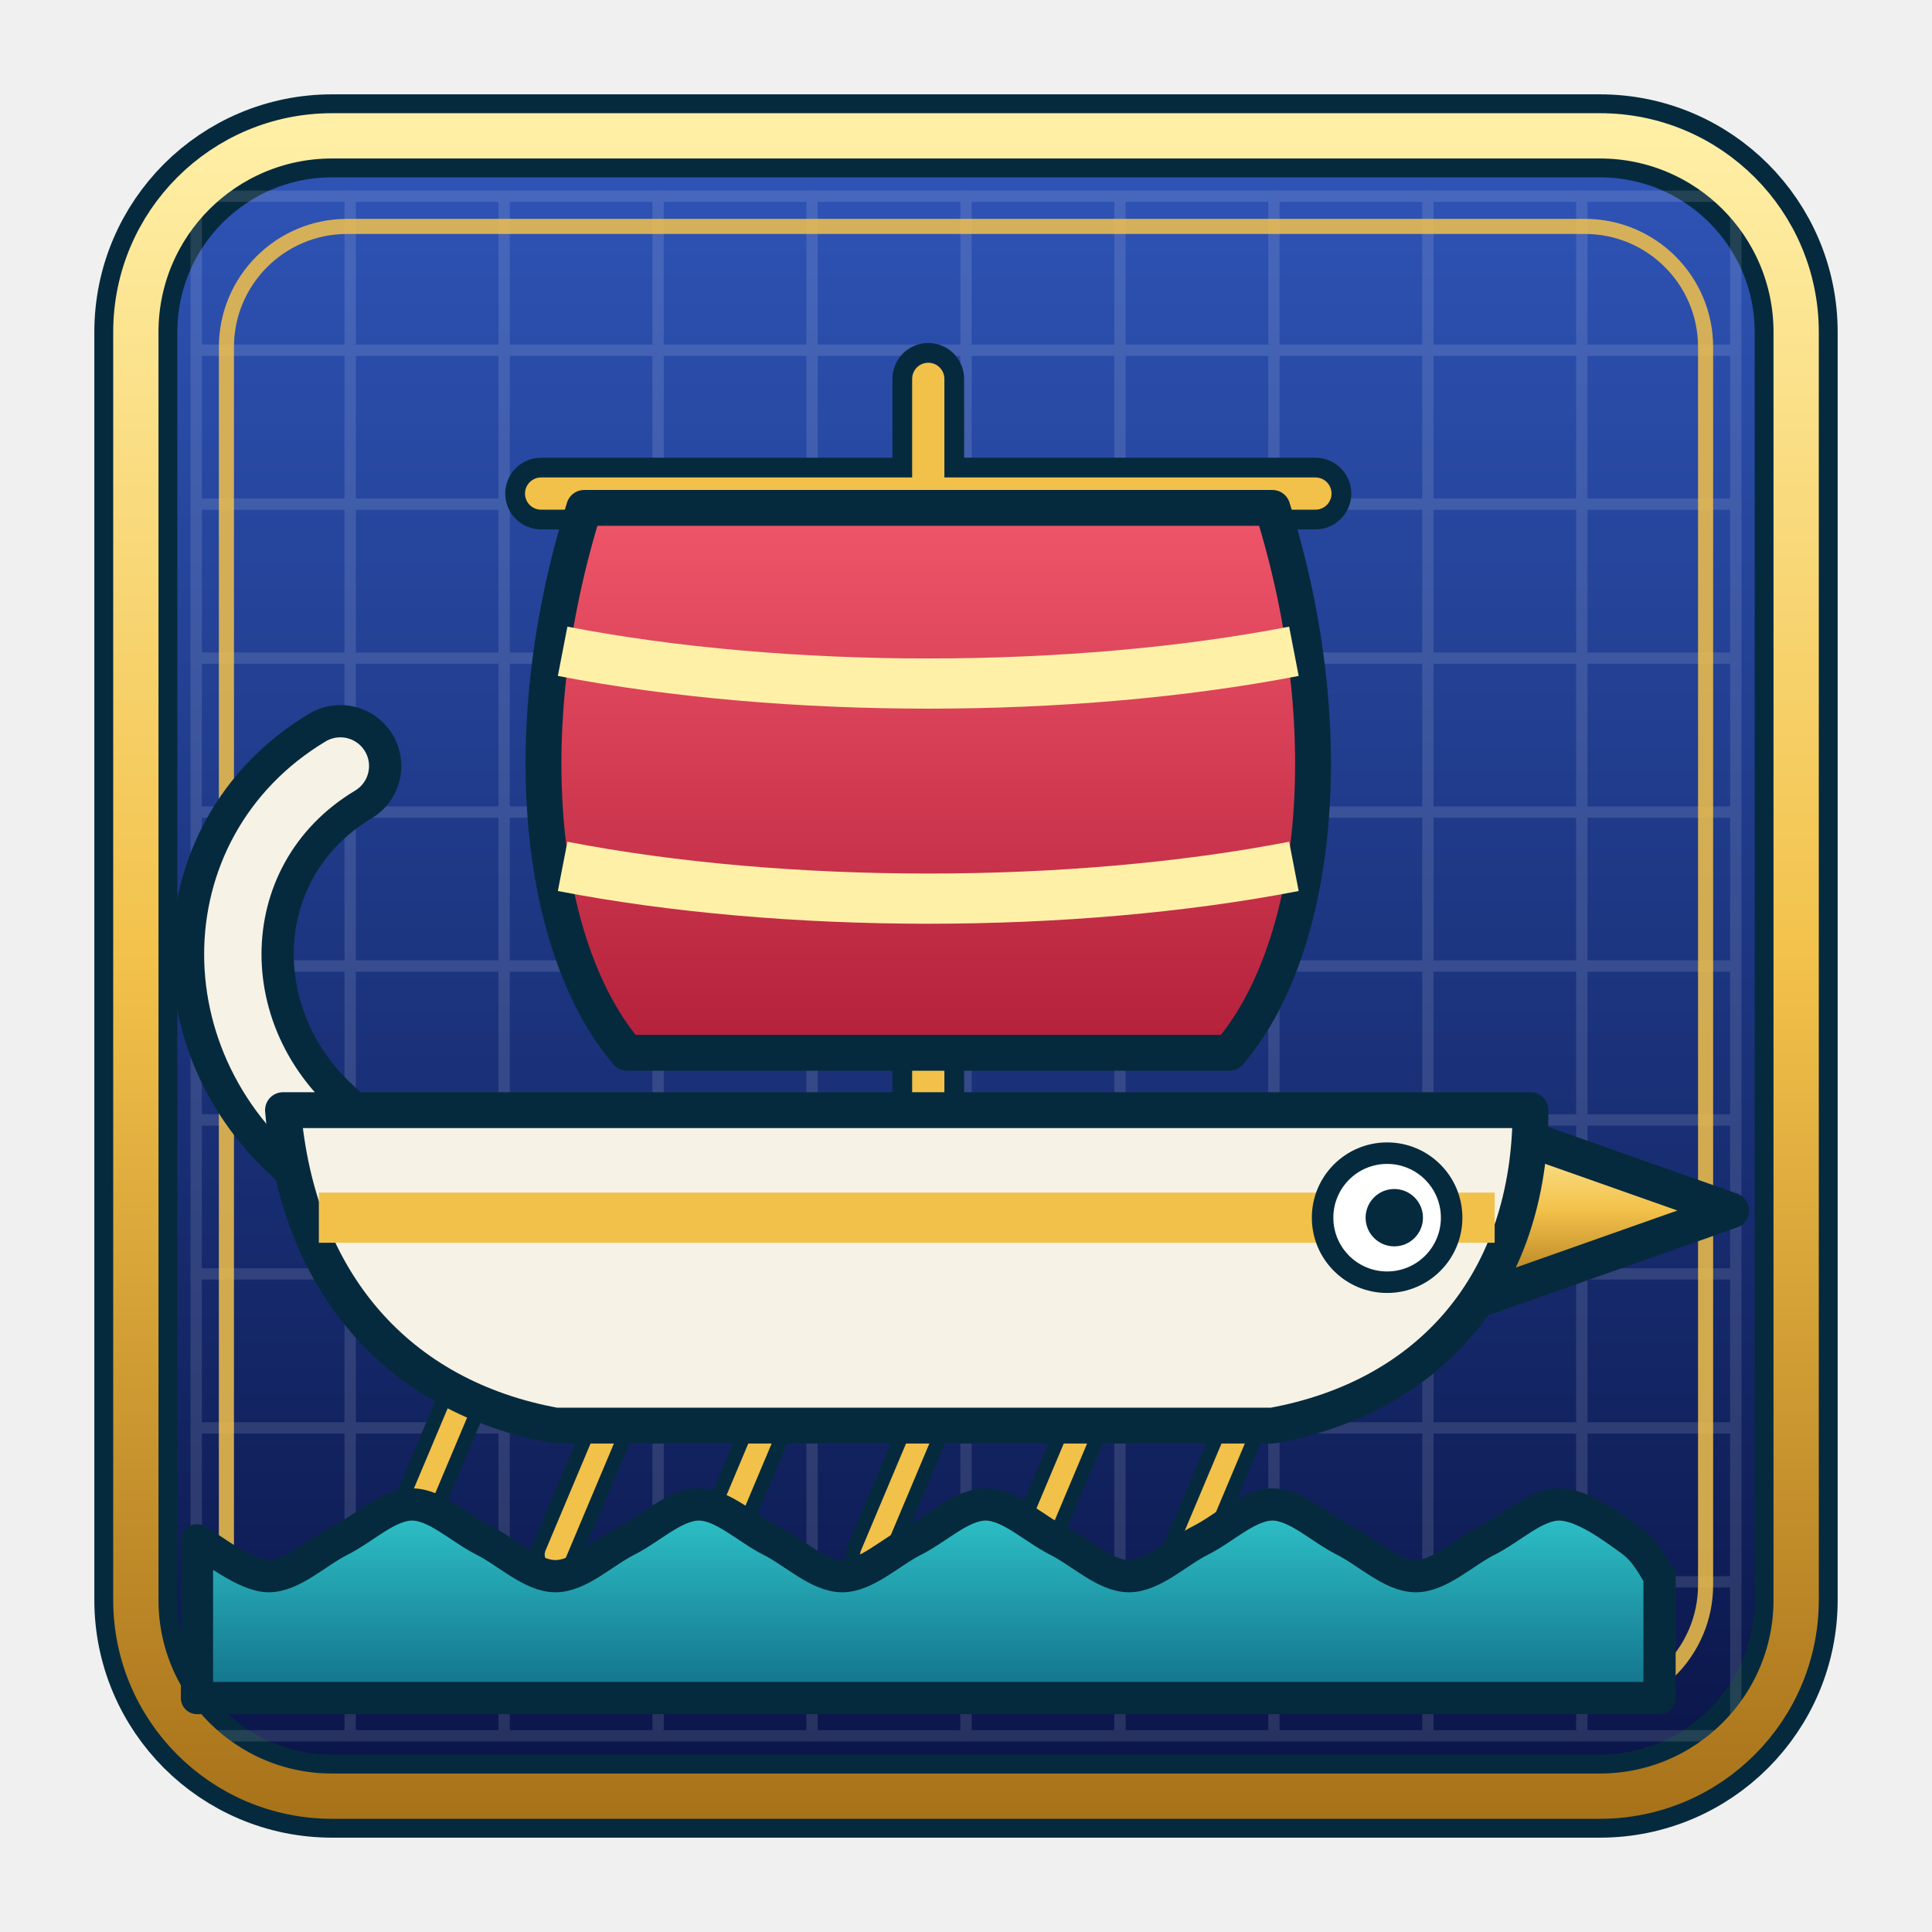
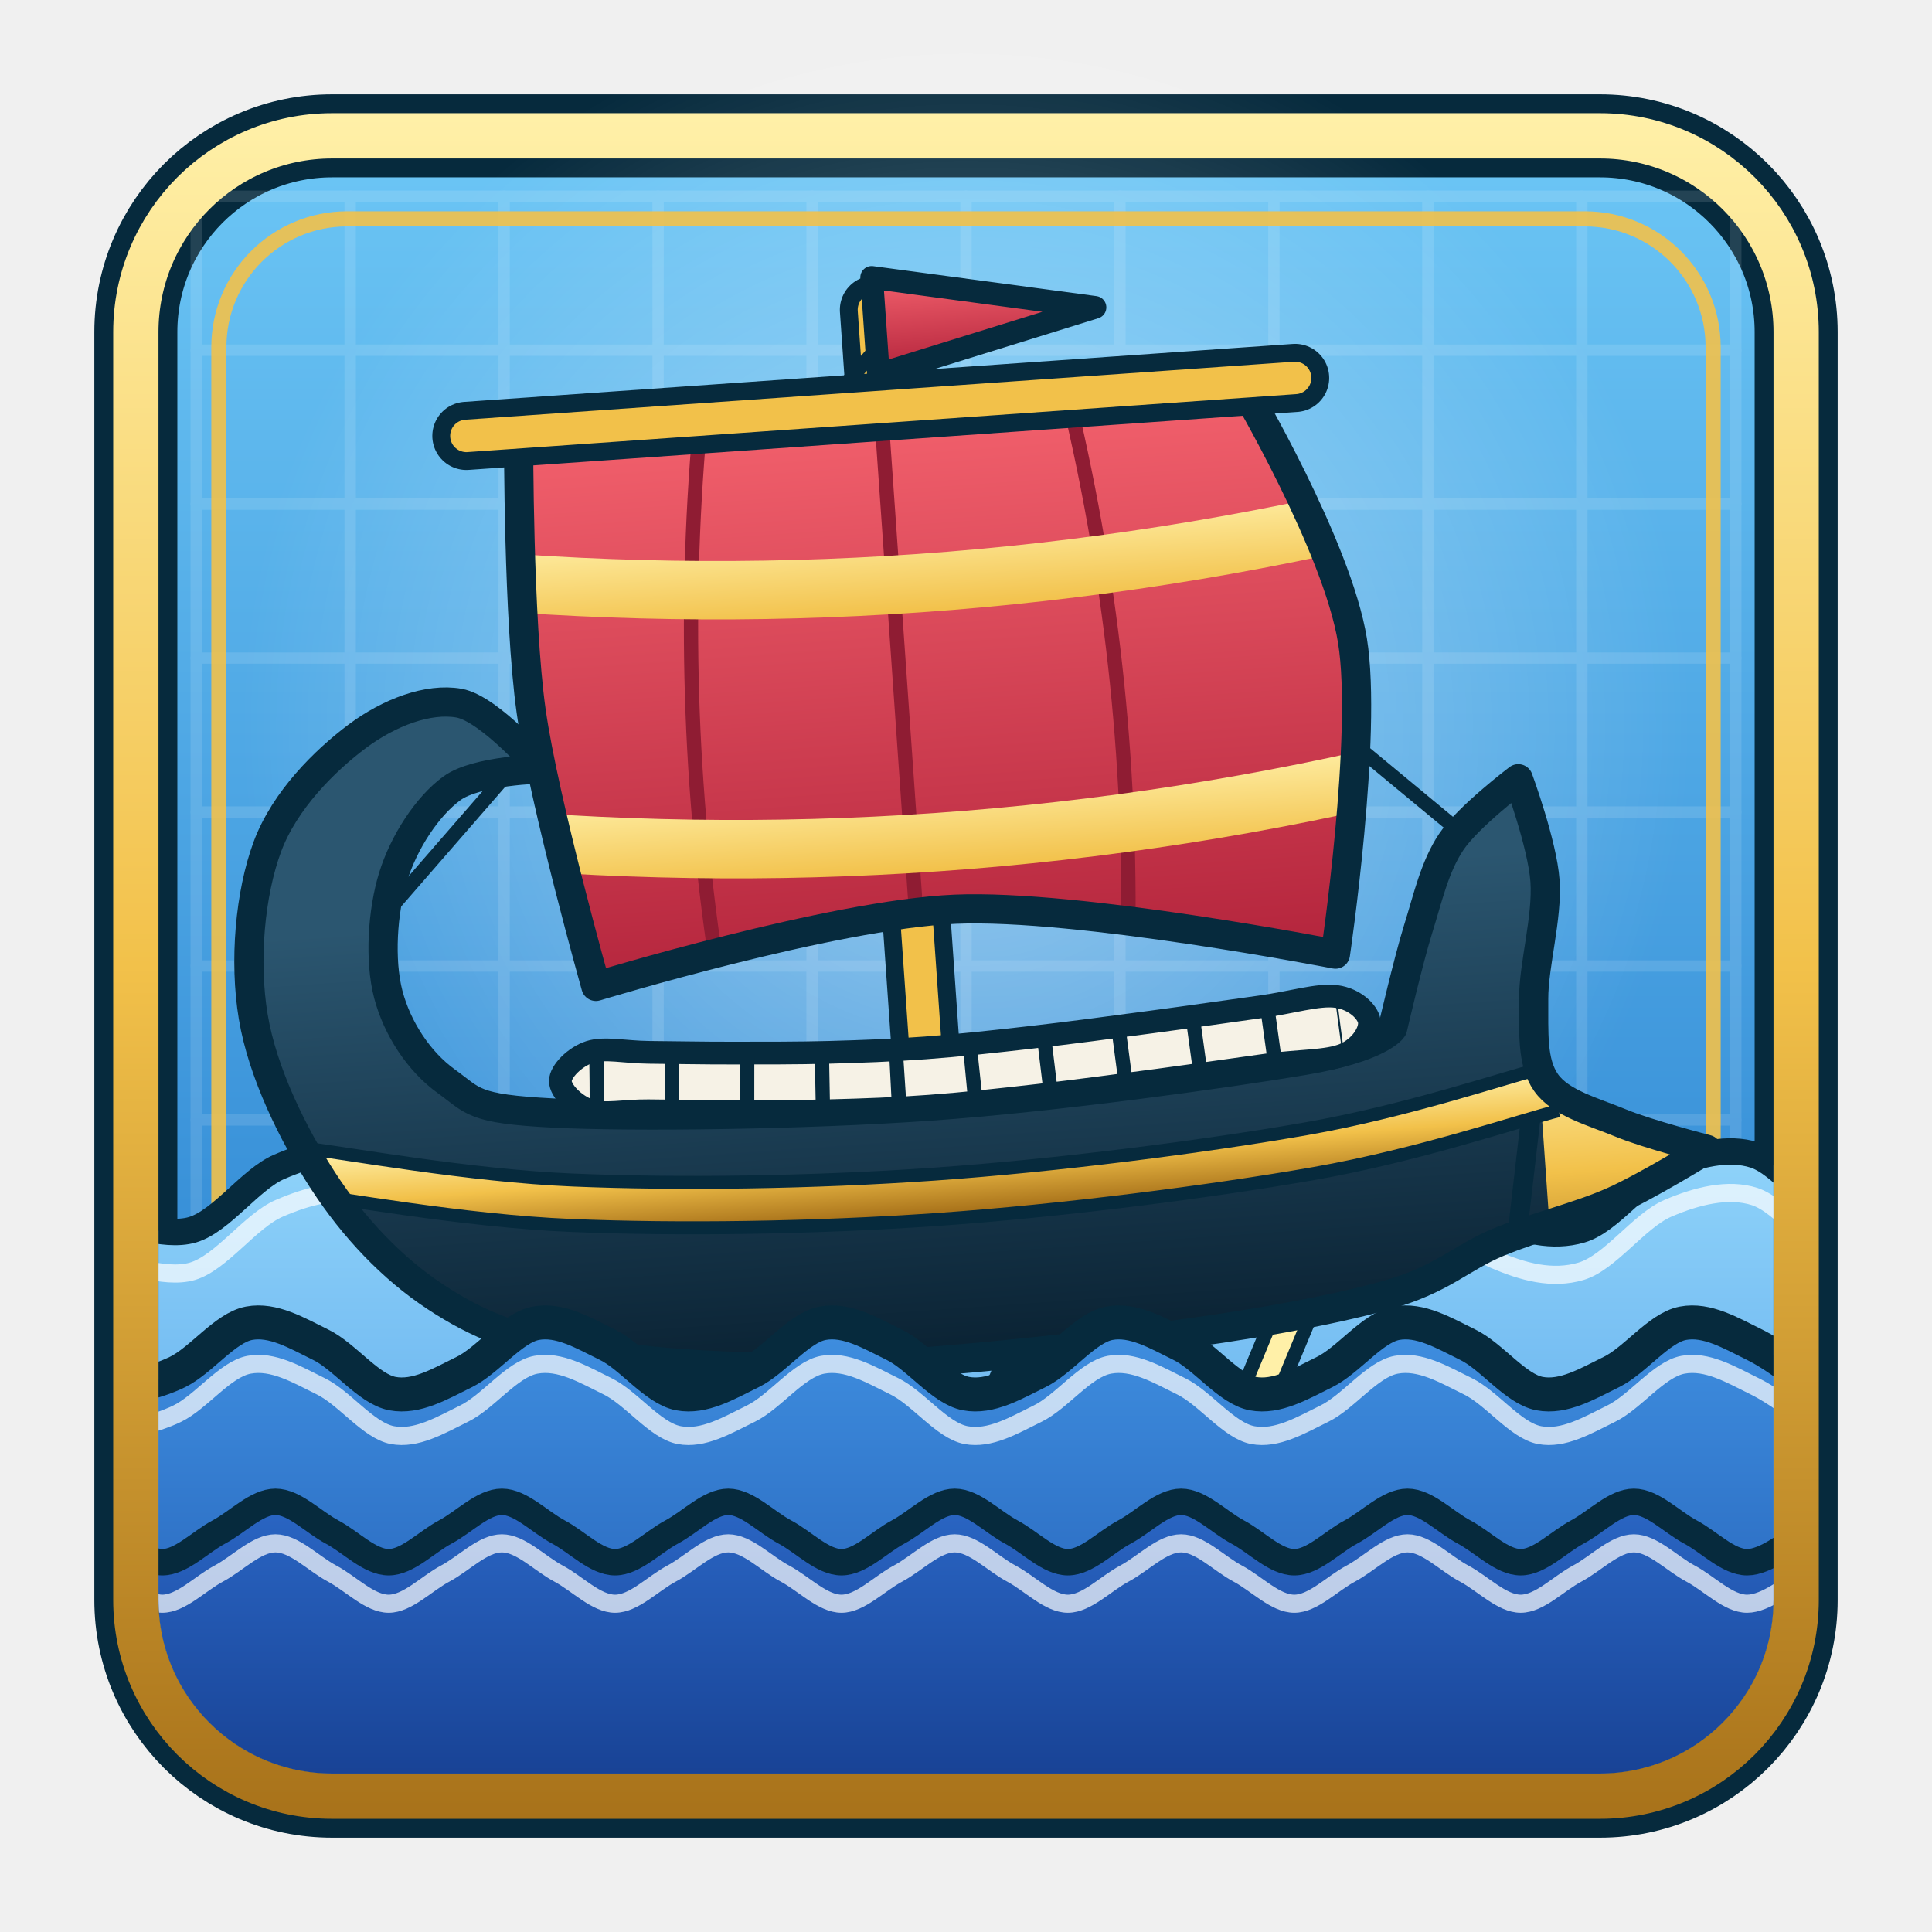
<svg xmlns="http://www.w3.org/2000/svg" width="256" height="256" viewBox="0 0 256 256">
  <defs>
    <linearGradient id="linear-gradient-1" x1="128" y1="18" x2="128" y2="238" gradientUnits="userSpaceOnUse">
-       <stop offset="0" stop-color="#2f55b8" />
-       <stop offset="1" stop-color="#0a1548" />
+       <stop offset="0" stop-color="#6cc6f5" />
+       <stop offset="1" stop-color="#1d74c9" />
    </linearGradient>
-     <linearGradient id="linear-gradient-2" x1="128" y1="15" x2="128" y2="241" gradientUnits="userSpaceOnUse">
+     <radialGradient id="radial-gradient-1" cx="128" cy="96" r="96" gradientUnits="userSpaceOnUse">
+       <stop offset="0" stop-color="#ffffff" stop-opacity="0.45" />
+       <stop offset="1" stop-color="#ffffff" stop-opacity="0" />
+     </radialGradient>
+     <clipPath id="clip-path-1">
+       <path d="M44 21 L212 21 C224.7 21 235 31.3 235 44 L235 212 C235 224.7 224.7 235 212 235 L44 235 C31.3 235 21 224.7 21 212 L21 44 C21 31.3 31.3 21 44 21 Z" />
+     </clipPath>
+     <linearGradient id="linear-gradient-2" x1="128" y1="152.58" x2="128" y2="244" gradientUnits="userSpaceOnUse">
+       <stop offset="0" stop-color="#8fd3fa" />
+       <stop offset="1" stop-color="#3f8fe0" />
+     </linearGradient>
+     <clipPath id="clip-path-2">
+       <path d="M71.78 101.89 C71.78 101.89 63.17 102.06 59.89 104.45 C56.61 106.83 53.49 111.64 52.09 116.2 C50.68 120.75 50.27 127.25 51.45 131.76 C52.63 136.27 55.52 140.68 59.16 143.29 C62.79 145.91 62.57 146.93 73.24 147.48 C83.91 148.03 106.6 147.73 123.18 146.57 C139.76 145.41 162.53 142.24 172.76 140.52 C182.98 138.8 184.53 136.25 184.53 136.25 C184.53 136.25 186.63 127.2 187.92 123.08 C189.21 118.96 190.08 114.89 192.29 111.57 C194.49 108.25 201.18 103.19 201.18 103.19 C201.18 103.19 204.38 111.87 204.72 116.73 C205.06 121.6 203.2 127.9 203.22 132.36 C203.25 136.81 202.95 140.71 204.86 143.45 C206.78 146.19 211.17 147.32 214.72 148.79 C218.27 150.27 226.17 152.3 226.17 152.3 C226.17 152.3 218.32 157.16 213.72 159.21 C209.12 161.25 203.61 162.5 198.58 164.58 C193.55 166.65 191.17 169.55 183.56 171.66 C175.95 173.77 165.16 175.68 152.91 177.25 C140.67 178.83 122.7 180.81 110.08 181.11 C97.45 181.42 85.91 180.65 77.18 179.1 C68.45 177.56 63.42 175.61 57.7 171.84 C51.98 168.08 46.86 162.69 42.84 156.5 C38.81 150.32 34.79 142.12 33.56 134.74 C32.32 127.35 33.13 118.39 35.43 112.19 C37.73 106 43.1 100.73 47.34 97.56 C51.57 94.4 56.75 92.45 60.82 93.17 C64.9 93.9 71.78 101.89 71.78 101.89 Z" />
+     </clipPath>
+     <linearGradient id="linear-gradient-3" x1="11.39" y1="125.94" x2="15.71" y2="187.71" gradientUnits="userSpaceOnUse">
+       <stop offset="0" stop-color="#2b5670" />
+       <stop offset="1" stop-color="#0a2233" />
+     </linearGradient>
+     <linearGradient id="linear-gradient-4" x1="216.51" y1="137.46" x2="218.91" y2="171.78" gradientUnits="userSpaceOnUse">
      <stop offset="0" stop-color="#fff0a8" />
      <stop offset="0.5" stop-color="#f2c14a" />
      <stop offset="1" stop-color="#a8721a" />
    </linearGradient>
-     <linearGradient id="linear-gradient-3" x1="123" y1="67.3" x2="123" y2="139.5" gradientUnits="userSpaceOnUse">
-       <stop offset="0" stop-color="#f0566a" />
-       <stop offset="1" stop-color="#b3203a" />
-     </linearGradient>
-     <linearGradient id="linear-gradient-4" x1="213.25" y1="149" x2="213.25" y2="171.8" gradientUnits="userSpaceOnUse">
+     <linearGradient id="linear-gradient-5" x1="122.35" y1="147.06" x2="123.31" y2="160.79" gradientUnits="userSpaceOnUse">
      <stop offset="0" stop-color="#fff0a8" />
      <stop offset="0.5" stop-color="#f2c14a" />
      <stop offset="1" stop-color="#a8721a" />
    </linearGradient>
-     <linearGradient id="linear-gradient-5" x1="123" y1="199.35" x2="123" y2="225" gradientUnits="userSpaceOnUse">
-       <stop offset="0" stop-color="#2fc4c9" />
-       <stop offset="1" stop-color="#12708a" />
+     <clipPath id="clip-path-3">
+       <path d="M68.72 58.14 L164.8 51.42 C164.8 51.42 177.19 72.39 179.21 84.89 C181.24 97.4 176.95 126.43 176.95 126.43 C176.95 126.43 142.86 119.77 126.53 120.48 C110.2 121.19 78.96 130.7 78.96 130.7 C78.96 130.7 72.09 106.33 70.38 94.23 C68.67 82.13 68.72 58.14 68.72 58.14 Z" />
+     </clipPath>
+     <linearGradient id="linear-gradient-6" x1="122.29" y1="54.39" x2="127.57" y2="129.89" gradientUnits="userSpaceOnUse">
+       <stop offset="0" stop-color="#f2606c" />
+       <stop offset="1" stop-color="#b3243c" />
+     </linearGradient>
+     <linearGradient id="linear-gradient-7" x1="121.12" y1="67.84" x2="122.05" y2="81.13" gradientUnits="userSpaceOnUse">
+       <stop offset="0" stop-color="#fff0a8" />
+       <stop offset="1" stop-color="#f2c14a" />
+     </linearGradient>
+     <linearGradient id="linear-gradient-8" x1="123.52" y1="102.15" x2="124.45" y2="115.45" gradientUnits="userSpaceOnUse">
+       <stop offset="0" stop-color="#fff0a8" />
+       <stop offset="1" stop-color="#f2c14a" />
+     </linearGradient>
+     <linearGradient id="linear-gradient-9" x1="130.09" y1="35.74" x2="130.99" y2="48.61" gradientUnits="userSpaceOnUse">
+       <stop offset="0" stop-color="#f2606c" />
+       <stop offset="1" stop-color="#b3243c" />
+     </linearGradient>
+     <linearGradient id="linear-gradient-10" x1="128" y1="175.23" x2="128" y2="244" gradientUnits="userSpaceOnUse">
+       <stop offset="0" stop-color="#3f8fe0" />
+       <stop offset="1" stop-color="#1b4fa8" />
+     </linearGradient>
+     <linearGradient id="linear-gradient-11" x1="128" y1="199" x2="128" y2="244" gradientUnits="userSpaceOnUse">
+       <stop offset="0" stop-color="#2a66c4" />
+       <stop offset="1" stop-color="#143a8a" />
+     </linearGradient>
+     <linearGradient id="linear-gradient-12" x1="128" y1="15" x2="128" y2="241" gradientUnits="userSpaceOnUse">
+       <stop offset="0" stop-color="#fff0a8" />
+       <stop offset="0.5" stop-color="#f2c14a" />
+       <stop offset="1" stop-color="#a8721a" />
    </linearGradient>
  </defs>
  <g>
    <path d="M44 18 L212 18 C226.36 18 238 29.64 238 44 L238 212 C238 226.36 226.36 238 212 238 L44 238 C29.64 238 18 226.36 18 212 L18 44 C18 29.64 29.64 18 44 18 Z" fill="url(#linear-gradient-1)" stroke="#062a3d" stroke-width="11" stroke-linecap="round" stroke-linejoin="round" />
+     <circle cx="128" cy="96" r="96" fill="url(#radial-gradient-1)" />
    <g opacity="0.12">
      <rect x="26" y="26" width="204" height="204" fill="none" stroke="#ffffff" stroke-width="1.5" stroke-linecap="round" stroke-linejoin="round" />
      <line x1="26" y1="46.4" x2="230" y2="46.4" fill="none" stroke="#ffffff" stroke-width="1.5" stroke-linecap="round" stroke-linejoin="round" />
      <line x1="26" y1="66.8" x2="230" y2="66.8" fill="none" stroke="#ffffff" stroke-width="1.5" stroke-linecap="round" stroke-linejoin="round" />
      <line x1="26" y1="87.2" x2="230" y2="87.2" fill="none" stroke="#ffffff" stroke-width="1.5" stroke-linecap="round" stroke-linejoin="round" />
      <line x1="26" y1="107.6" x2="230" y2="107.6" fill="none" stroke="#ffffff" stroke-width="1.5" stroke-linecap="round" stroke-linejoin="round" />
      <line x1="26" y1="128" x2="230" y2="128" fill="none" stroke="#ffffff" stroke-width="1.5" stroke-linecap="round" stroke-linejoin="round" />
      <line x1="26" y1="148.4" x2="230" y2="148.4" fill="none" stroke="#ffffff" stroke-width="1.5" stroke-linecap="round" stroke-linejoin="round" />
      <line x1="26" y1="168.8" x2="230" y2="168.8" fill="none" stroke="#ffffff" stroke-width="1.5" stroke-linecap="round" stroke-linejoin="round" />
      <line x1="26" y1="189.2" x2="230" y2="189.2" fill="none" stroke="#ffffff" stroke-width="1.5" stroke-linecap="round" stroke-linejoin="round" />
      <line x1="26" y1="209.6" x2="230" y2="209.6" fill="none" stroke="#ffffff" stroke-width="1.5" stroke-linecap="round" stroke-linejoin="round" />
      <line x1="46.4" y1="26" x2="46.4" y2="230" fill="none" stroke="#ffffff" stroke-width="1.5" stroke-linecap="round" stroke-linejoin="round" />
      <line x1="66.8" y1="26" x2="66.8" y2="230" fill="none" stroke="#ffffff" stroke-width="1.5" stroke-linecap="round" stroke-linejoin="round" />
      <line x1="87.2" y1="26" x2="87.2" y2="230" fill="none" stroke="#ffffff" stroke-width="1.5" stroke-linecap="round" stroke-linejoin="round" />
      <line x1="107.6" y1="26" x2="107.6" y2="230" fill="none" stroke="#ffffff" stroke-width="1.5" stroke-linecap="round" stroke-linejoin="round" />
      <line x1="128" y1="26" x2="128" y2="230" fill="none" stroke="#ffffff" stroke-width="1.5" stroke-linecap="round" stroke-linejoin="round" />
      <line x1="148.4" y1="26" x2="148.4" y2="230" fill="none" stroke="#ffffff" stroke-width="1.5" stroke-linecap="round" stroke-linejoin="round" />
      <line x1="168.8" y1="26" x2="168.8" y2="230" fill="none" stroke="#ffffff" stroke-width="1.5" stroke-linecap="round" stroke-linejoin="round" />
      <line x1="189.2" y1="26" x2="189.2" y2="230" fill="none" stroke="#ffffff" stroke-width="1.5" stroke-linecap="round" stroke-linejoin="round" />
      <line x1="209.6" y1="26" x2="209.6" y2="230" fill="none" stroke="#ffffff" stroke-width="1.5" stroke-linecap="round" stroke-linejoin="round" />
    </g>
-     <path d="M44 18 L212 18 C226.36 18 238 29.64 238 44 L238 212 C238 226.36 226.36 238 212 238 L44 238 C29.64 238 18 226.36 18 212 L18 44 C18 29.64 29.64 18 44 18 Z" fill="none" stroke="url(#linear-gradient-2)" stroke-width="6" stroke-linecap="round" stroke-linejoin="round" />
-     <path d="M46 30 L210 30 C218.84 30 226 37.16 226 46 L226 210 C226 218.84 218.84 226 210 226 L46 226 C37.16 226 30 218.84 30 210 L30 46 C30 37.16 37.16 30 46 30 Z" fill="none" stroke="#f2c14a" stroke-width="2" stroke-linecap="round" stroke-linejoin="round" opacity="0.85" />
-     <g>
-       <path d="M123 150.9 L123 50.2 M71.7 65.4 L174.3 65.4" fill="none" stroke="#062a3d" stroke-width="9.5" stroke-linecap="round" stroke-linejoin="round" />
-       <path d="M123 150.9 L123 50.2 M71.7 65.4 L174.3 65.4" fill="none" stroke="#f2c14a" stroke-width="4.27" stroke-linecap="round" stroke-linejoin="round" />
-       <path d="M77.4 67.3 L168.6 67.3 C178.1 97.7 174.3 126.2 162.9 139.5 L83.1 139.5 C71.7 126.2 67.9 97.7 77.4 67.3 Z" fill="url(#linear-gradient-3)" stroke="#062a3d" stroke-width="4.75" stroke-linecap="round" stroke-linejoin="round" />
-       <path d="M74.55 86.3 C104 92 142 92 171.45 86.3" fill="none" stroke="#fff0a8" stroke-width="6.65" stroke-linejoin="round" />
-       <path d="M74.55 114.8 C104 120.5 142 120.5 171.45 114.8" fill="none" stroke="#fff0a8" stroke-width="6.65" stroke-linejoin="round" />
-       <line x1="67.9" y1="169.9" x2="52.7" y2="206" fill="none" stroke="#062a3d" stroke-width="6.65" stroke-linecap="round" stroke-linejoin="round" />
-       <line x1="67.9" y1="169.9" x2="52.7" y2="206" fill="none" stroke="#f2c14a" stroke-width="2.85" stroke-linecap="round" stroke-linejoin="round" />
-       <line x1="88.8" y1="169.9" x2="73.6" y2="206" fill="none" stroke="#062a3d" stroke-width="6.65" stroke-linecap="round" stroke-linejoin="round" />
-       <line x1="88.8" y1="169.9" x2="73.6" y2="206" fill="none" stroke="#f2c14a" stroke-width="2.85" stroke-linecap="round" stroke-linejoin="round" />
-       <line x1="109.7" y1="169.9" x2="94.5" y2="206" fill="none" stroke="#062a3d" stroke-width="6.65" stroke-linecap="round" stroke-linejoin="round" />
-       <line x1="109.7" y1="169.9" x2="94.5" y2="206" fill="none" stroke="#f2c14a" stroke-width="2.85" stroke-linecap="round" stroke-linejoin="round" />
-       <line x1="130.6" y1="169.9" x2="115.4" y2="206" fill="none" stroke="#062a3d" stroke-width="6.65" stroke-linecap="round" stroke-linejoin="round" />
-       <line x1="130.6" y1="169.9" x2="115.4" y2="206" fill="none" stroke="#f2c14a" stroke-width="2.85" stroke-linecap="round" stroke-linejoin="round" />
-       <line x1="151.5" y1="169.9" x2="136.3" y2="206" fill="none" stroke="#062a3d" stroke-width="6.65" stroke-linecap="round" stroke-linejoin="round" />
-       <line x1="151.5" y1="169.9" x2="136.3" y2="206" fill="none" stroke="#f2c14a" stroke-width="2.85" stroke-linecap="round" stroke-linejoin="round" />
-       <line x1="172.4" y1="169.9" x2="157.2" y2="206" fill="none" stroke="#062a3d" stroke-width="6.65" stroke-linecap="round" stroke-linejoin="round" />
-       <line x1="172.4" y1="169.9" x2="157.2" y2="206" fill="none" stroke="#f2c14a" stroke-width="2.85" stroke-linecap="round" stroke-linejoin="round" />
-       <path d="M45.1 152.8 C26.1 139.5 26.1 112.9 45.1 101.5" fill="none" stroke="#062a3d" stroke-width="16.15" stroke-linecap="round" stroke-linejoin="round" />
-       <path d="M45.1 152.8 C26.1 139.5 26.1 112.9 45.1 101.5" fill="none" stroke="#f6f2e6" stroke-width="7.6" stroke-linecap="round" stroke-linejoin="round" />
-       <polygon points="197.1,149 229.4,160.4 197.1,171.8" fill="url(#linear-gradient-4)" stroke="#062a3d" stroke-width="4.75" stroke-linecap="round" stroke-linejoin="round" />
-       <path d="M37.5 147.1 L202.8 147.1 C202.8 169.9 189.5 185.1 168.6 188.9 L73.6 188.9 C52.7 185.1 39.4 169.9 37.5 147.1 Z" fill="#f6f2e6" stroke="#062a3d" stroke-width="4.75" stroke-linecap="round" stroke-linejoin="round" />
-       <line x1="42.25" y1="161.35" x2="198.05" y2="161.35" fill="none" stroke="#f2c14a" stroke-width="6.65" stroke-linejoin="round" />
-       <circle cx="183.8" cy="161.35" r="8.55" fill="#ffffff" stroke="#062a3d" stroke-width="2.85" stroke-linecap="round" stroke-linejoin="round" />
-       <circle cx="184.75" cy="161.35" r="3.8" fill="#062a3d" />
-       <path d="M26.1 204.1 C27.69 204.89 32.44 208.85 35.6 208.85 C38.76 208.85 41.94 205.69 45.1 204.1 C48.26 202.51 51.44 199.35 54.6 199.35 C57.76 199.35 60.94 202.51 64.1 204.1 C67.26 205.69 70.44 208.85 73.6 208.85 C76.76 208.85 79.94 205.69 83.1 204.1 C86.26 202.51 89.44 199.35 92.6 199.35 C95.76 199.35 98.94 202.51 102.1 204.1 C105.26 205.69 108.44 208.85 111.6 208.85 C114.76 208.85 117.94 205.69 121.1 204.1 C124.26 202.51 127.44 199.35 130.6 199.35 C133.76 199.35 136.94 202.51 140.1 204.1 C143.26 205.69 146.44 208.85 149.6 208.85 C152.76 208.85 155.94 205.69 159.1 204.1 C162.26 202.51 165.44 199.35 168.6 199.35 C171.76 199.35 174.94 202.51 178.1 204.1 C181.26 205.69 184.44 208.85 187.6 208.85 C190.76 208.85 193.94 205.69 197.1 204.1 C200.26 202.51 203.44 199.35 206.6 199.35 C209.76 199.35 213.89 202.51 216.1 204.1 C218.31 205.69 219.26 208.06 219.9 208.85 L219.9 225 L26.1 225 Z" fill="url(#linear-gradient-5)" stroke="#062a3d" stroke-width="4.27" stroke-linecap="round" stroke-linejoin="round" />
+     <path d="M46 29 L210 29 C219.39 29 227 36.61 227 46 L227 210 C227 219.39 219.39 227 210 227 L46 227 C36.61 227 29 219.39 29 210 L29 46 C29 36.61 36.61 29 46 29 Z" fill="none" stroke="#f2c14a" stroke-width="2" stroke-linecap="round" stroke-linejoin="round" opacity="0.9" />
+     <g clip-path="url(#clip-path-1)">
+       <path d="M14 161.39 C15.92 161.65 21.67 164.08 25.5 162.95 C29.33 161.82 33.17 156.26 37 154.61 C40.83 152.96 44.67 151.92 48.5 153.05 C52.33 154.18 56.17 159.74 60 161.39 C63.83 163.04 67.67 164.08 71.5 162.95 C75.33 161.82 79.17 156.26 83 154.61 C86.83 152.96 90.67 151.92 94.5 153.05 C98.33 154.18 102.17 159.74 106 161.39 C109.83 163.04 113.67 164.08 117.5 162.95 C121.33 161.82 125.17 156.26 129 154.61 C132.83 152.96 136.67 151.92 140.5 153.05 C144.33 154.18 148.17 159.74 152 161.39 C155.83 163.04 159.67 164.08 163.5 162.95 C167.33 161.82 171.17 156.26 175 154.61 C178.83 152.96 182.67 151.92 186.5 153.05 C190.33 154.18 194.17 159.74 198 161.39 C201.83 163.04 205.67 164.08 209.5 162.95 C213.33 161.82 217.17 156.26 221 154.61 C224.83 152.96 229 151.92 232.5 153.05 C236 154.18 240.42 160 242 161.39 L242 244 L14 244 Z" fill="url(#linear-gradient-2)" stroke="#062a3d" stroke-width="3.5" stroke-linecap="round" stroke-linejoin="round" />
+       <path d="M14 166.89 C15.92 167.15 21.67 169.58 25.5 168.45 C29.33 167.32 33.17 161.76 37 160.11 C40.83 158.46 44.67 157.42 48.5 158.55 C52.33 159.68 56.17 165.24 60 166.89 C63.83 168.54 67.67 169.58 71.5 168.45 C75.33 167.32 79.17 161.76 83 160.11 C86.83 158.46 90.67 157.42 94.5 158.55 C98.33 159.68 102.17 165.24 106 166.89 C109.83 168.54 113.67 169.58 117.5 168.45 C121.33 167.32 125.17 161.76 129 160.11 C132.83 158.46 136.67 157.42 140.5 158.55 C144.33 159.68 148.17 165.24 152 166.89 C155.83 168.54 159.67 169.58 163.5 168.45 C167.33 167.32 171.17 161.76 175 160.11 C178.83 158.46 182.67 157.42 186.5 158.55 C190.33 159.68 194.17 165.24 198 166.89 C201.83 168.54 205.67 169.58 209.5 168.45 C213.33 167.32 217.17 161.76 221 160.11 C224.83 158.46 229 157.42 232.5 158.55 C236 159.68 240.42 165.5 242 166.89" fill="none" stroke="#ffffff" stroke-width="2.4" stroke-linecap="round" stroke-linejoin="round" opacity="0.7" />
+       <g>
+         <line x1="77.51" y1="159.25" x2="57.59" y2="207.2" fill="none" stroke="#062a3d" stroke-width="6.45" stroke-linecap="round" stroke-linejoin="round" />
+         <line x1="77.51" y1="159.25" x2="57.59" y2="207.2" fill="none" stroke="#fff0a8" stroke-width="2.75" stroke-linecap="round" stroke-linejoin="round" />
+         <line x1="94.67" y1="158.05" x2="74.75" y2="206" fill="none" stroke="#062a3d" stroke-width="6.45" stroke-linecap="round" stroke-linejoin="round" />
+         <line x1="94.67" y1="158.05" x2="74.75" y2="206" fill="none" stroke="#fff0a8" stroke-width="2.75" stroke-linecap="round" stroke-linejoin="round" />
+         <line x1="111.83" y1="156.85" x2="91.91" y2="204.8" fill="none" stroke="#062a3d" stroke-width="6.45" stroke-linecap="round" stroke-linejoin="round" />
+         <line x1="111.83" y1="156.85" x2="91.91" y2="204.8" fill="none" stroke="#fff0a8" stroke-width="2.75" stroke-linecap="round" stroke-linejoin="round" />
+         <line x1="128.99" y1="155.65" x2="109.06" y2="203.6" fill="none" stroke="#062a3d" stroke-width="6.45" stroke-linecap="round" stroke-linejoin="round" />
+         <line x1="128.99" y1="155.65" x2="109.06" y2="203.6" fill="none" stroke="#fff0a8" stroke-width="2.75" stroke-linecap="round" stroke-linejoin="round" />
+         <line x1="146.15" y1="154.45" x2="126.22" y2="202.4" fill="none" stroke="#062a3d" stroke-width="6.45" stroke-linecap="round" stroke-linejoin="round" />
+         <line x1="146.15" y1="154.45" x2="126.22" y2="202.4" fill="none" stroke="#fff0a8" stroke-width="2.75" stroke-linecap="round" stroke-linejoin="round" />
+         <line x1="163.3" y1="153.25" x2="143.38" y2="201.2" fill="none" stroke="#062a3d" stroke-width="6.45" stroke-linecap="round" stroke-linejoin="round" />
+         <line x1="163.3" y1="153.25" x2="143.38" y2="201.2" fill="none" stroke="#fff0a8" stroke-width="2.75" stroke-linecap="round" stroke-linejoin="round" />
+         <line x1="180.46" y1="152.05" x2="160.54" y2="200" fill="none" stroke="#062a3d" stroke-width="6.45" stroke-linecap="round" stroke-linejoin="round" />
+         <line x1="180.46" y1="152.05" x2="160.54" y2="200" fill="none" stroke="#fff0a8" stroke-width="2.75" stroke-linecap="round" stroke-linejoin="round" />
+         <line x1="123.36" y1="149.15" x2="115.8" y2="41.05" fill="none" stroke="#062a3d" stroke-width="9.03" stroke-linecap="round" stroke-linejoin="round" />
+         <line x1="123.36" y1="149.15" x2="115.8" y2="41.05" fill="none" stroke="#f2c14a" stroke-width="4.3" stroke-linecap="round" stroke-linejoin="round" />
+         <path d="M116.16 46.2 L47.54 125.14 M116.16 46.2 L194.86 111.39" fill="none" stroke="#062a3d" stroke-width="1.89" stroke-linecap="round" stroke-linejoin="round" />
+         <g clip-path="url(#clip-path-2)">
+           <path d="M71.78 101.89 C71.78 101.89 63.17 102.06 59.89 104.45 C56.61 106.83 53.49 111.64 52.09 116.2 C50.68 120.75 50.27 127.25 51.45 131.76 C52.63 136.27 55.52 140.68 59.16 143.29 C62.79 145.91 62.57 146.93 73.24 147.48 C83.91 148.03 106.6 147.73 123.18 146.57 C139.76 145.41 162.53 142.24 172.76 140.52 C182.98 138.8 184.53 136.25 184.53 136.25 C184.53 136.25 186.63 127.2 187.92 123.08 C189.21 118.96 190.08 114.89 192.29 111.57 C194.49 108.25 201.18 103.19 201.18 103.19 C201.18 103.19 204.38 111.87 204.72 116.73 C205.06 121.6 203.2 127.9 203.22 132.36 C203.25 136.81 202.95 140.71 204.86 143.45 C206.78 146.19 211.17 147.32 214.72 148.79 C218.27 150.27 226.17 152.3 226.17 152.3 C226.17 152.3 218.32 157.16 213.72 159.21 C209.12 161.25 203.61 162.5 198.58 164.58 C193.55 166.65 191.17 169.55 183.56 171.66 C175.95 173.77 165.16 175.68 152.91 177.25 C140.67 178.83 122.7 180.81 110.08 181.11 C97.45 181.42 85.91 180.65 77.18 179.1 C68.45 177.56 63.42 175.61 57.7 171.84 C51.98 168.08 46.86 162.69 42.84 156.5 C38.81 150.32 34.79 142.12 33.56 134.74 C32.32 127.35 33.13 118.39 35.43 112.19 C37.73 106 43.1 100.73 47.34 97.56 C51.57 94.4 56.75 92.45 60.82 93.17 C64.9 93.9 71.78 101.89 71.78 101.89 Z" fill="url(#linear-gradient-3)" />
+           <polygon points="203.64,138.36 229.38,136.56 231.78,170.88 206.04,172.68" fill="url(#linear-gradient-4)" />
+           <line x1="203.76" y1="140.08" x2="200.54" y2="167.89" fill="none" stroke="#062a3d" stroke-width="2.58" stroke-linecap="round" stroke-linejoin="round" />
+           <path d="M39.29 155.03 C45.37 155.75 61.68 158.78 75.8 159.37 C89.92 159.96 107.72 159.72 124.02 158.58 C140.32 157.44 159.97 154.92 173.6 152.53 C187.22 150.14 200.42 145.63 205.78 144.25" fill="none" stroke="#062a3d" stroke-width="7.74" stroke-linejoin="round" />
+           <path d="M39.29 155.03 C45.37 155.75 61.68 158.78 75.8 159.37 C89.92 159.96 107.72 159.72 124.02 158.58 C140.32 157.44 159.97 154.92 173.6 152.53 C187.22 150.14 200.42 145.63 205.78 144.25" fill="none" stroke="url(#linear-gradient-5)" stroke-width="4.3" stroke-linejoin="round" />
+         </g>
+         <path d="M71.78 101.89 C71.78 101.89 63.17 102.06 59.89 104.45 C56.61 106.83 53.49 111.64 52.09 116.2 C50.68 120.75 50.27 127.25 51.45 131.76 C52.63 136.27 55.52 140.68 59.16 143.29 C62.79 145.91 62.57 146.93 73.24 147.48 C83.91 148.03 106.6 147.73 123.18 146.57 C139.76 145.41 162.53 142.24 172.76 140.52 C182.98 138.8 184.53 136.25 184.53 136.25 C184.53 136.25 186.63 127.2 187.92 123.08 C189.21 118.96 190.08 114.89 192.29 111.57 C194.49 108.25 201.18 103.19 201.18 103.19 C201.18 103.19 204.38 111.87 204.72 116.73 C205.06 121.6 203.2 127.9 203.22 132.36 C203.25 136.81 202.95 140.71 204.86 143.45 C206.78 146.19 211.17 147.32 214.72 148.79 C218.27 150.27 226.17 152.3 226.17 152.3 C226.17 152.3 218.32 157.16 213.72 159.21 C209.12 161.25 203.61 162.5 198.58 164.58 C193.55 166.65 191.17 169.55 183.56 171.66 C175.95 173.77 165.16 175.68 152.91 177.25 C140.67 178.83 122.7 180.81 110.08 181.11 C97.45 181.42 85.91 180.65 77.18 179.1 C68.45 177.56 63.42 175.61 57.7 171.84 C51.98 168.08 46.86 162.69 42.84 156.5 C38.81 150.32 34.79 142.12 33.56 134.74 C32.32 127.35 33.13 118.39 35.43 112.19 C37.73 106 43.1 100.73 47.34 97.56 C51.57 94.4 56.75 92.45 60.82 93.17 C64.9 93.9 71.78 101.89 71.78 101.89 Z" fill="none" stroke="#062a3d" stroke-width="3.87" stroke-linecap="round" stroke-linejoin="round" />
+         <path d="M74.25 143.24 C74.24 144.52 76.15 146.47 78.1 147.13 C80.04 147.79 82.74 147.15 85.9 147.18 C89.07 147.2 93.06 147.28 97.1 147.29 C101.13 147.28 105.72 147.29 110.07 147.17 C114.42 147.06 118.61 146.91 123.2 146.57 C127.79 146.23 132.55 145.71 137.61 145.13 C142.67 144.55 148.49 143.77 153.57 143.1 C158.64 142.42 163.98 141.64 168.07 141.08 C172.17 140.52 175.91 140.66 178.13 139.71 C180.36 138.75 181.62 136.63 181.44 135.34 C181.26 134.07 179.48 132.36 177.08 132.04 C174.68 131.71 171.1 132.85 167.02 133.41 C162.93 133.97 157.6 134.75 152.55 135.42 C147.5 136.1 141.72 136.87 136.73 137.44 C131.75 138.01 127.1 138.52 122.62 138.85 C118.15 139.18 114.11 139.32 109.86 139.44 C105.6 139.55 101.08 139.54 97.09 139.54 C93.11 139.55 89.12 139.46 85.96 139.44 C82.81 139.41 80.1 138.76 78.14 139.39 C76.19 140.02 74.26 141.94 74.25 143.24 Z" fill="#f6f2e6" stroke="#062a3d" stroke-width="3.01" stroke-linecap="round" stroke-linejoin="round" />
+         <path d="M78.12 143.26 C85.59 143.17 106.33 143.94 122.91 142.71 C139.49 141.48 168.49 137.01 177.61 135.87" fill="none" stroke="#062a3d" stroke-width="6.88" stroke-linejoin="round" stroke-dasharray="1.89 8.08" />
+         <g clip-path="url(#clip-path-3)">
+           <path d="M68.72 58.14 L164.8 51.42 C164.8 51.42 177.19 72.39 179.21 84.89 C181.24 97.4 176.95 126.43 176.95 126.43 C176.95 126.43 142.86 119.77 126.53 120.48 C110.2 121.19 78.96 130.7 78.96 130.7 C78.96 130.7 72.09 106.33 70.38 94.23 C68.67 82.13 68.72 58.14 68.72 58.14 Z" fill="url(#linear-gradient-6)" />
+           <path d="M92.74 56.46 C90.5 81.9 91.45 107.12 95.62 132.12" fill="none" stroke="#8f1c33" stroke-width="1.89" stroke-linecap="round" stroke-linejoin="round" />
+           <path d="M116.76 54.78 C118.52 79.94 120.28 105.11 122.04 130.27" fill="none" stroke="#8f1c33" stroke-width="1.89" stroke-linecap="round" stroke-linejoin="round" />
+           <path d="M141.64 53.04 C147.55 77.91 150.14 103.02 149.41 128.36" fill="none" stroke="#8f1c33" stroke-width="1.89" stroke-linecap="round" stroke-linejoin="round" />
+           <path d="M56.19 76.26 C100.18 80.65 143.65 77.61 186.59 67.14" fill="none" stroke="url(#linear-gradient-7)" stroke-width="7.74" stroke-linejoin="round" />
+           <path d="M58.59 110.57 C102.58 114.97 146.05 111.93 188.99 101.45" fill="none" stroke="url(#linear-gradient-8)" stroke-width="7.74" stroke-linejoin="round" />
+         </g>
+         <path d="M68.72 58.14 L164.8 51.42 C164.8 51.42 177.19 72.39 179.21 84.89 C181.24 97.4 176.95 126.43 176.95 126.43 C176.95 126.43 142.86 119.77 126.53 120.48 C110.2 121.19 78.96 130.7 78.96 130.7 C78.96 130.7 72.09 106.33 70.38 94.23 C68.67 82.13 68.72 58.14 68.72 58.14 Z" fill="none" stroke="#062a3d" stroke-width="3.87" stroke-linecap="round" stroke-linejoin="round" />
+         <line x1="61.8" y1="57.76" x2="171.61" y2="50.08" fill="none" stroke="#062a3d" stroke-width="9.03" stroke-linecap="round" stroke-linejoin="round" />
+         <line x1="61.8" y1="57.76" x2="171.61" y2="50.08" fill="none" stroke="#f2c14a" stroke-width="4.3" stroke-linecap="round" stroke-linejoin="round" />
+         <polygon points="115.5,36.76 145.09,40.73 116.4,49.63" fill="url(#linear-gradient-9)" stroke="#062a3d" stroke-width="3.01" stroke-linecap="round" stroke-linejoin="round" />
+       </g>
+       <path d="M14 184.66 C15.58 184.19 20.33 183.37 23.5 181.81 C26.67 180.26 29.83 175.94 33 175.34 C36.17 174.74 39.33 176.63 42.5 178.19 C45.67 179.74 48.83 184.06 52 184.66 C55.17 185.26 58.33 183.37 61.5 181.81 C64.67 180.26 67.83 175.94 71 175.34 C74.17 174.74 77.33 176.63 80.5 178.19 C83.67 179.74 86.83 184.06 90 184.66 C93.17 185.26 96.33 183.37 99.5 181.81 C102.67 180.26 105.83 175.94 109 175.34 C112.17 174.74 115.33 176.63 118.5 178.19 C121.67 179.74 124.83 184.06 128 184.66 C131.17 185.26 134.33 183.37 137.5 181.81 C140.67 180.26 143.83 175.94 147 175.34 C150.17 174.74 153.33 176.63 156.5 178.19 C159.67 179.74 162.83 184.06 166 184.66 C169.17 185.26 172.33 183.37 175.5 181.81 C178.67 180.26 181.83 175.94 185 175.34 C188.17 174.74 191.33 176.63 194.5 178.19 C197.67 179.74 200.83 184.06 204 184.66 C207.17 185.26 210.33 183.37 213.5 181.81 C216.67 180.26 219.83 175.94 223 175.34 C226.17 174.74 229.33 176.63 232.5 178.19 C235.67 179.74 240.42 183.58 242 184.66 L242 244 L14 244 Z" fill="url(#linear-gradient-10)" stroke="#062a3d" stroke-width="4.5" stroke-linecap="round" stroke-linejoin="round" />
+       <path d="M14 190.16 C15.58 189.69 20.33 188.87 23.5 187.31 C26.67 185.76 29.83 181.44 33 180.84 C36.17 180.24 39.33 182.13 42.5 183.69 C45.67 185.24 48.83 189.56 52 190.16 C55.17 190.76 58.33 188.87 61.5 187.31 C64.67 185.76 67.83 181.44 71 180.84 C74.17 180.24 77.33 182.13 80.5 183.69 C83.67 185.24 86.83 189.56 90 190.16 C93.17 190.76 96.33 188.87 99.5 187.31 C102.67 185.76 105.83 181.44 109 180.84 C112.17 180.24 115.33 182.13 118.5 183.69 C121.67 185.24 124.83 189.56 128 190.16 C131.17 190.76 134.33 188.87 137.5 187.31 C140.67 185.76 143.83 181.44 147 180.84 C150.17 180.24 153.33 182.13 156.5 183.69 C159.67 185.24 162.83 189.56 166 190.16 C169.17 190.76 172.33 188.87 175.5 187.31 C178.67 185.76 181.83 181.44 185 180.84 C188.17 180.24 191.33 182.13 194.5 183.69 C197.67 185.24 200.83 189.56 204 190.16 C207.17 190.76 210.33 188.87 213.5 187.31 C216.67 185.76 219.83 181.44 223 180.84 C226.17 180.24 229.33 182.13 232.5 183.69 C235.67 185.24 240.42 189.08 242 190.16" fill="none" stroke="#ffffff" stroke-width="2.4" stroke-linecap="round" stroke-linejoin="round" opacity="0.7" />
+       <path d="M14 203 C15.25 203.67 19 207 21.5 207 C24 207 26.5 204.33 29 203 C31.5 201.67 34 199 36.5 199 C39 199 41.5 201.67 44 203 C46.5 204.33 49 207 51.5 207 C54 207 56.5 204.33 59 203 C61.5 201.67 64 199 66.5 199 C69 199 71.5 201.67 74 203 C76.5 204.33 79 207 81.5 207 C84 207 86.5 204.33 89 203 C91.5 201.67 94 199 96.5 199 C99 199 101.5 201.67 104 203 C106.5 204.33 109 207 111.5 207 C114 207 116.5 204.33 119 203 C121.5 201.67 124 199 126.5 199 C129 199 131.5 201.67 134 203 C136.5 204.33 139 207 141.5 207 C144 207 146.5 204.33 149 203 C151.5 201.67 154 199 156.5 199 C159 199 161.5 201.67 164 203 C166.5 204.33 169 207 171.5 207 C174 207 176.5 204.33 179 203 C181.5 201.67 184 199 186.5 199 C189 199 191.5 201.67 194 203 C196.5 204.33 199 207 201.5 207 C204 207 206.5 204.33 209 203 C211.5 201.67 214 199 216.5 199 C219 199 221.5 201.67 224 203 C226.5 204.33 229 207 231.5 207 C234 207 237.25 204.33 239 203 C240.75 201.67 241.5 199.67 242 199 L242 244 L14 244 Z" fill="url(#linear-gradient-11)" stroke="#062a3d" stroke-width="3.5" stroke-linecap="round" stroke-linejoin="round" />
+       <path d="M14 208.5 C15.25 209.17 19 212.5 21.5 212.5 C24 212.5 26.5 209.83 29 208.5 C31.5 207.17 34 204.5 36.5 204.5 C39 204.5 41.5 207.17 44 208.5 C46.5 209.83 49 212.5 51.5 212.5 C54 212.5 56.5 209.83 59 208.5 C61.5 207.17 64 204.5 66.5 204.5 C69 204.5 71.5 207.17 74 208.5 C76.5 209.83 79 212.5 81.5 212.5 C84 212.5 86.5 209.83 89 208.5 C91.5 207.17 94 204.5 96.5 204.5 C99 204.5 101.5 207.17 104 208.5 C106.5 209.83 109 212.5 111.5 212.5 C114 212.5 116.5 209.83 119 208.5 C121.5 207.17 124 204.5 126.5 204.5 C129 204.5 131.5 207.17 134 208.5 C136.5 209.83 139 212.5 141.5 212.5 C144 212.5 146.5 209.83 149 208.5 C151.5 207.17 154 204.5 156.5 204.5 C159 204.5 161.5 207.17 164 208.5 C166.5 209.83 169 212.5 171.5 212.5 C174 212.5 176.5 209.83 179 208.5 C181.5 207.17 184 204.5 186.5 204.5 C189 204.5 191.5 207.17 194 208.5 C196.5 209.83 199 212.5 201.5 212.5 C204 212.5 206.5 209.83 209 208.5 C211.5 207.17 214 204.5 216.5 204.5 C219 204.5 221.5 207.17 224 208.5 C226.5 209.83 229 212.5 231.5 212.5 C234 212.5 237.25 209.83 239 208.5 C240.75 207.17 241.5 205.17 242 204.5" fill="none" stroke="#ffffff" stroke-width="2.4" stroke-linecap="round" stroke-linejoin="round" opacity="0.7" />
    </g>
+     <path d="M44 18 L212 18 C226.36 18 238 29.64 238 44 L238 212 C238 226.36 226.36 238 212 238 L44 238 C29.64 238 18 226.36 18 212 L18 44 C18 29.64 29.64 18 44 18 Z" fill="none" stroke="url(#linear-gradient-12)" stroke-width="6" stroke-linecap="round" stroke-linejoin="round" />
  </g>
</svg>
